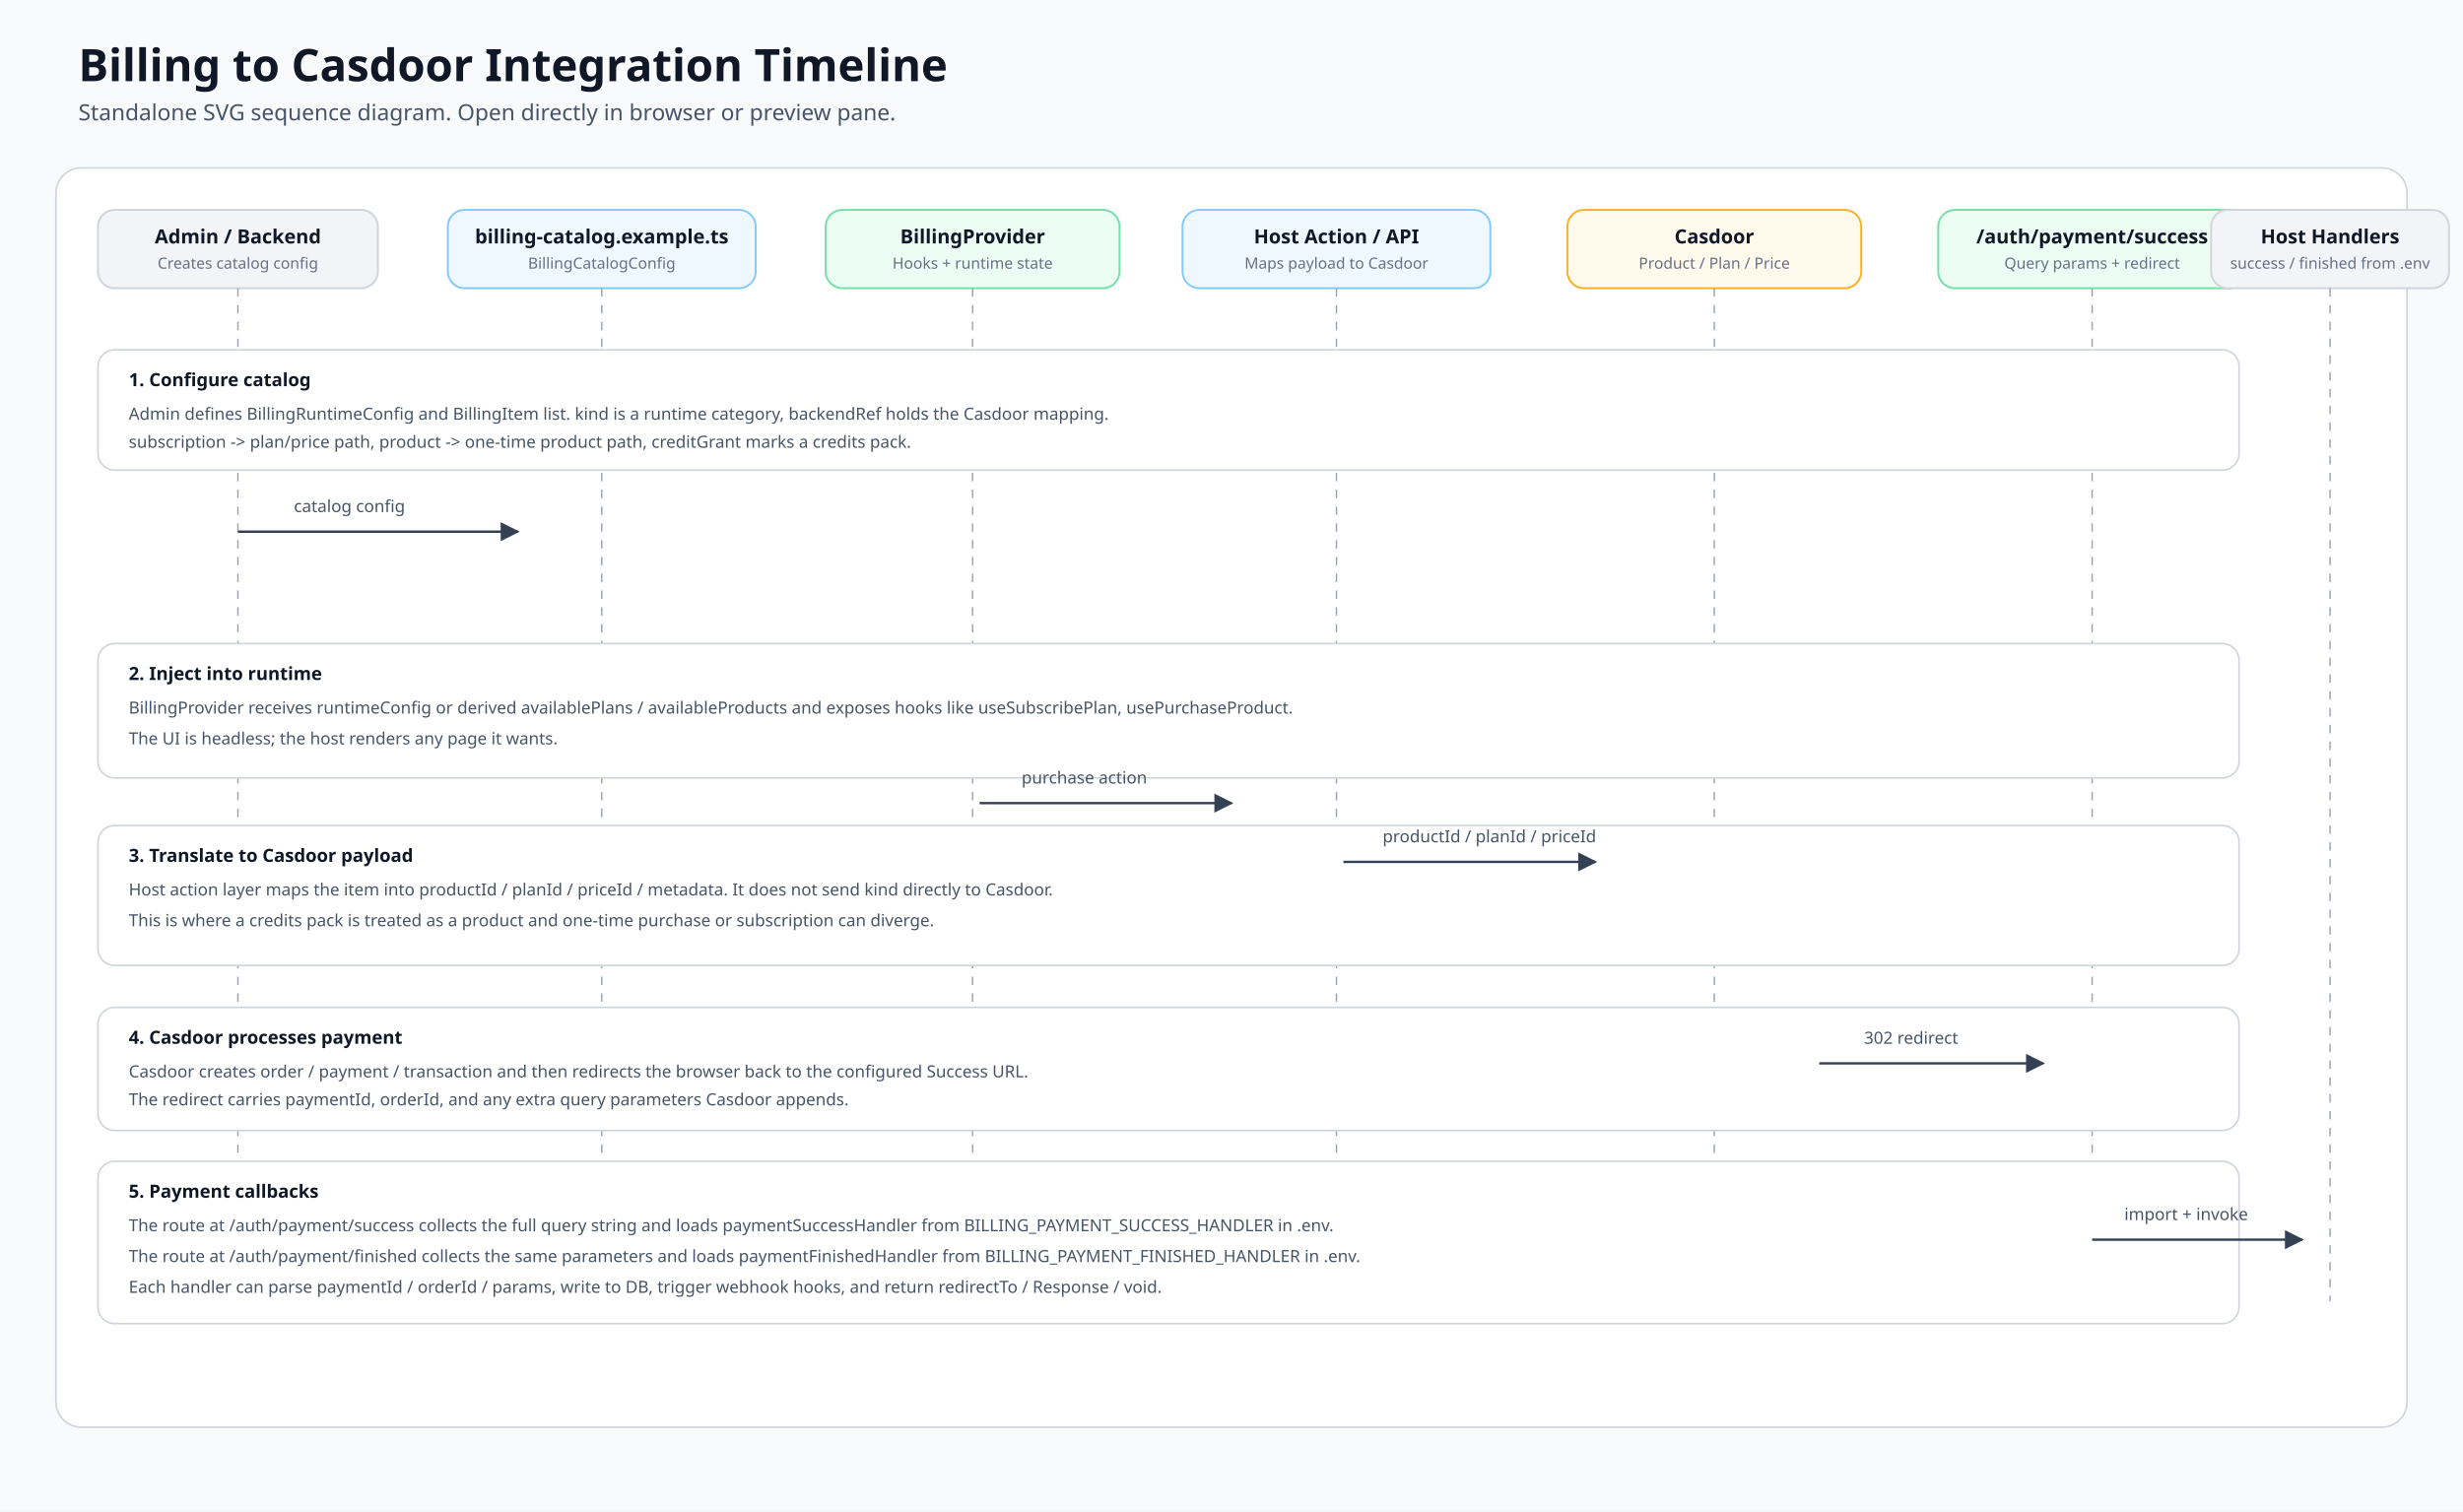
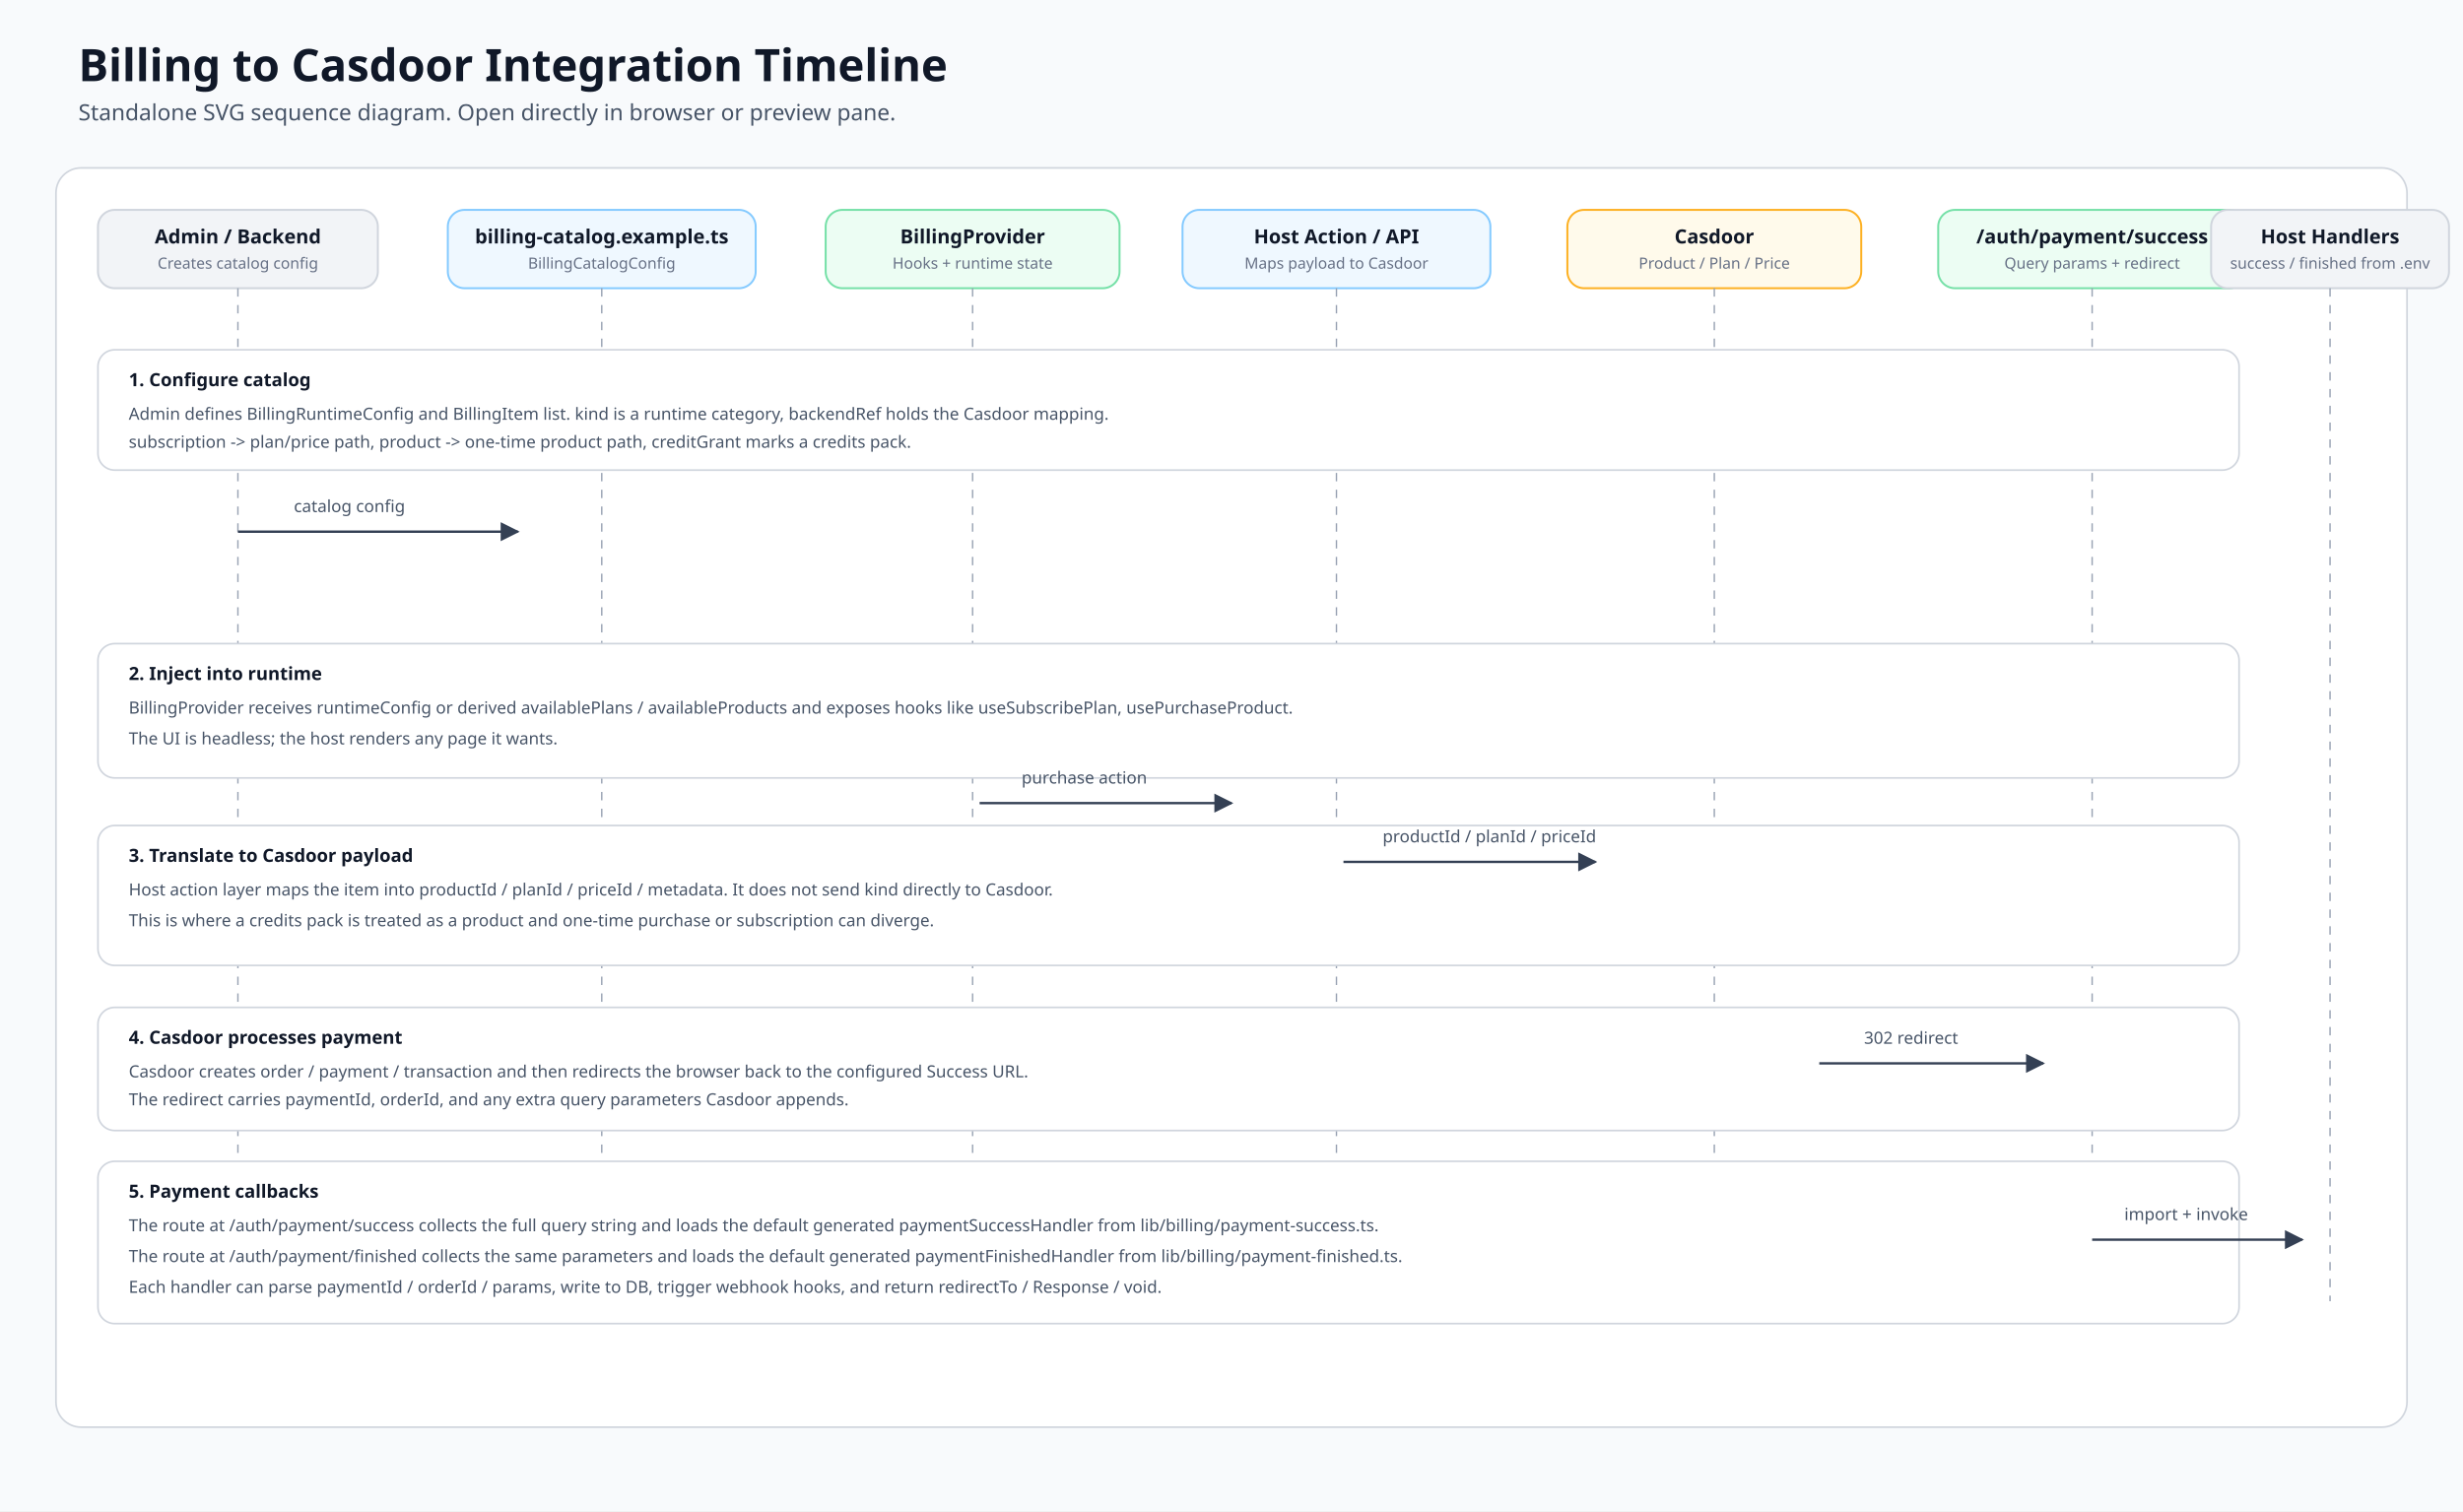
<svg xmlns="http://www.w3.org/2000/svg" width="1760" height="1080" viewBox="0 0 1760 1080" role="img" aria-labelledby="title desc">
  <defs>
    <marker id="arrow" viewBox="0 0 10 10" refX="9" refY="5" markerWidth="8" markerHeight="8" orient="auto-start-reverse">
      <path d="M 0 0 L 10 5 L 0 10 z" fill="#344054" />
    </marker>
    <style>
      .bg { fill: #f8fafc; }
      .title { font: 700 32px sans-serif; fill: #101828; }
      .subtitle { font: 400 16px sans-serif; fill: #475467; }
      .lane { fill: #ffffff; stroke: #d0d5dd; stroke-width: 1.2; rx: 18; }
      .lane-title { font: 700 18px sans-serif; fill: #101828; }
      .participant { fill: #eff8ff; stroke: #84caff; stroke-width: 1.4; rx: 12; }
      .participant-strong { fill: #ecfdf3; stroke: #75e0a7; stroke-width: 1.4; rx: 12; }
      .participant-warn { fill: #fffaeb; stroke: #fdb022; stroke-width: 1.4; rx: 12; }
      .participant-gray { fill: #f2f4f7; stroke: #d0d5dd; stroke-width: 1.4; rx: 12; }
      .label { font: 600 14px sans-serif; fill: #101828; }
      .small { font: 400 12px sans-serif; fill: #475467; }
      .tiny { font: 400 11px sans-serif; fill: #667085; }
      .line { stroke: #344054; stroke-width: 1.7; fill: none; marker-end: url(#arrow); }
      .note { fill: #ffffff; stroke: #d0d5dd; stroke-width: 1.2; rx: 12; }
      .note-title { font: 700 13px sans-serif; fill: #101828; }
      .note-text { font: 400 12px sans-serif; fill: #475467; }
      .step { fill: #ffffff; stroke: #d0d5dd; stroke-width: 1.2; rx: 12; }
    </style>
  </defs>
  <rect class="bg" x="0" y="0" width="1760" height="1080" />
  <text class="title" x="56" y="58">Billing to Casdoor Integration Timeline</text>
  <text class="subtitle" x="56" y="86">Standalone SVG sequence diagram. Open directly in browser or preview pane.</text>
  <rect class="lane" x="40" y="120" width="1680" height="900" />
  <g transform="translate(70,150)">
    <rect class="participant-gray" x="0" y="0" width="200" height="56" />
    <text class="label" x="100" y="24" text-anchor="middle">Admin / Backend</text>
    <text class="tiny" x="100" y="42" text-anchor="middle">Creates catalog config</text>
    <line x1="100" y1="56" x2="100" y2="780" stroke="#98a2b3" stroke-dasharray="6 6" />
  </g>
  <g transform="translate(320,150)">
    <rect class="participant" x="0" y="0" width="220" height="56" />
    <text class="label" x="110" y="24" text-anchor="middle">billing-catalog.example.ts</text>
    <text class="tiny" x="110" y="42" text-anchor="middle">BillingCatalogConfig</text>
    <line x1="110" y1="56" x2="110" y2="780" stroke="#98a2b3" stroke-dasharray="6 6" />
  </g>
  <g transform="translate(590,150)">
    <rect class="participant-strong" x="0" y="0" width="210" height="56" />
    <text class="label" x="105" y="24" text-anchor="middle">BillingProvider</text>
    <text class="tiny" x="105" y="42" text-anchor="middle">Hooks + runtime state</text>
    <line x1="105" y1="56" x2="105" y2="780" stroke="#98a2b3" stroke-dasharray="6 6" />
  </g>
  <g transform="translate(845,150)">
    <rect class="participant" x="0" y="0" width="220" height="56" />
    <text class="label" x="110" y="24" text-anchor="middle">Host Action / API</text>
    <text class="tiny" x="110" y="42" text-anchor="middle">Maps payload to Casdoor</text>
    <line x1="110" y1="56" x2="110" y2="780" stroke="#98a2b3" stroke-dasharray="6 6" />
  </g>
  <g transform="translate(1120,150)">
    <rect class="participant-warn" x="0" y="0" width="210" height="56" />
    <text class="label" x="105" y="24" text-anchor="middle">Casdoor</text>
    <text class="tiny" x="105" y="42" text-anchor="middle">Product / Plan / Price</text>
    <line x1="105" y1="56" x2="105" y2="780" stroke="#98a2b3" stroke-dasharray="6 6" />
  </g>
  <g transform="translate(1385,150)">
    <rect class="participant-strong" x="0" y="0" width="220" height="56" />
    <text class="label" x="110" y="24" text-anchor="middle">/auth/payment/success</text>
    <text class="tiny" x="110" y="42" text-anchor="middle">Query params + redirect</text>
    <line x1="110" y1="56" x2="110" y2="780" stroke="#98a2b3" stroke-dasharray="6 6" />
  </g>
  <g transform="translate(1600,150)">
    <rect class="participant-gray" x="-20" y="0" width="170" height="56" />
    <text class="label" x="65" y="24" text-anchor="middle">Host Handlers</text>
    <text class="tiny" x="65" y="42" text-anchor="middle">success / finished from .env</text>
    <line x1="65" y1="56" x2="65" y2="780" stroke="#98a2b3" stroke-dasharray="6 6" />
  </g>
  <g transform="translate(70,250)">
    <rect class="step" x="0" y="0" width="1530" height="86" />
    <text class="note-title" x="22" y="26">1. Configure catalog</text>
    <text class="note-text" x="22" y="50">Admin defines BillingRuntimeConfig and BillingItem list. kind is a runtime category, backendRef holds the Casdoor mapping.</text>
    <text class="note-text" x="22" y="70">subscription -&gt; plan/price path, product -&gt; one-time product path, creditGrant marks a credits pack.</text>
  </g>
  <path class="line" d="M 170 380 C 260 380, 280 380, 370 380" />
  <text class="small" x="210" y="366">catalog config</text>
  <g transform="translate(70,460)">
    <rect class="step" x="0" y="0" width="1530" height="96" />
    <text class="note-title" x="22" y="26">2. Inject into runtime</text>
    <text class="note-text" x="22" y="50">BillingProvider receives runtimeConfig or derived availablePlans / availableProducts and exposes hooks like useSubscribePlan, usePurchaseProduct.</text>
    <text class="note-text" x="22" y="72">The UI is headless; the host renders any page it wants.</text>
  </g>
  <path class="line" d="M 700 574 C 780 574, 800 574, 880 574" />
  <text class="small" x="730" y="560">purchase action</text>
  <g transform="translate(70,590)">
    <rect class="step" x="0" y="0" width="1530" height="100" />
    <text class="note-title" x="22" y="26">3. Translate to Casdoor payload</text>
    <text class="note-text" x="22" y="50">Host action layer maps the item into productId / planId / priceId / metadata. It does not send kind directly to Casdoor.</text>
    <text class="note-text" x="22" y="72">This is where a credits pack is treated as a product and one-time purchase or subscription can diverge.</text>
  </g>
  <path class="line" d="M 960 616 C 1040 616, 1060 616, 1140 616" />
  <text class="small" x="988" y="602">productId / planId / priceId</text>
  <g transform="translate(70,720)">
    <rect class="step" x="0" y="0" width="1530" height="88" />
    <text class="note-title" x="22" y="26">4. Casdoor processes payment</text>
    <text class="note-text" x="22" y="50">Casdoor creates order / payment / transaction and then redirects the browser back to the configured Success URL.</text>
    <text class="note-text" x="22" y="70">The redirect carries paymentId, orderId, and any extra query parameters Casdoor appends.</text>
  </g>
  <path class="line" d="M 1300 760 C 1370 760, 1390 760, 1460 760" />
  <text class="small" x="1332" y="746">302 redirect</text>
  <g transform="translate(70,830)">
    <rect class="step" x="0" y="0" width="1530" height="116" />
    <text class="note-title" x="22" y="26">5. Payment callbacks</text>
-     <text class="note-text" x="22" y="50">The route at /auth/payment/success collects the full query string and loads paymentSuccessHandler from BILLING_PAYMENT_SUCCESS_HANDLER in .env.</text>
-     <text class="note-text" x="22" y="72">The route at /auth/payment/finished collects the same parameters and loads paymentFinishedHandler from BILLING_PAYMENT_FINISHED_HANDLER in .env.</text>
+     <text class="note-text" x="22" y="50">The route at /auth/payment/success collects the full query string and loads the default generated paymentSuccessHandler from lib/billing/payment-success.ts.</text>
+     <text class="note-text" x="22" y="72">The route at /auth/payment/finished collects the same parameters and loads the default generated paymentFinishedHandler from lib/billing/payment-finished.ts.</text>
    <text class="note-text" x="22" y="94">Each handler can parse paymentId / orderId / params, write to DB, trigger webhook hooks, and return redirectTo / Response / void.</text>
  </g>
  <path class="line" d="M 1495 886 C 1560 886, 1580 886, 1645 886" />
  <text class="small" x="1518" y="872">import + invoke</text>
</svg>
